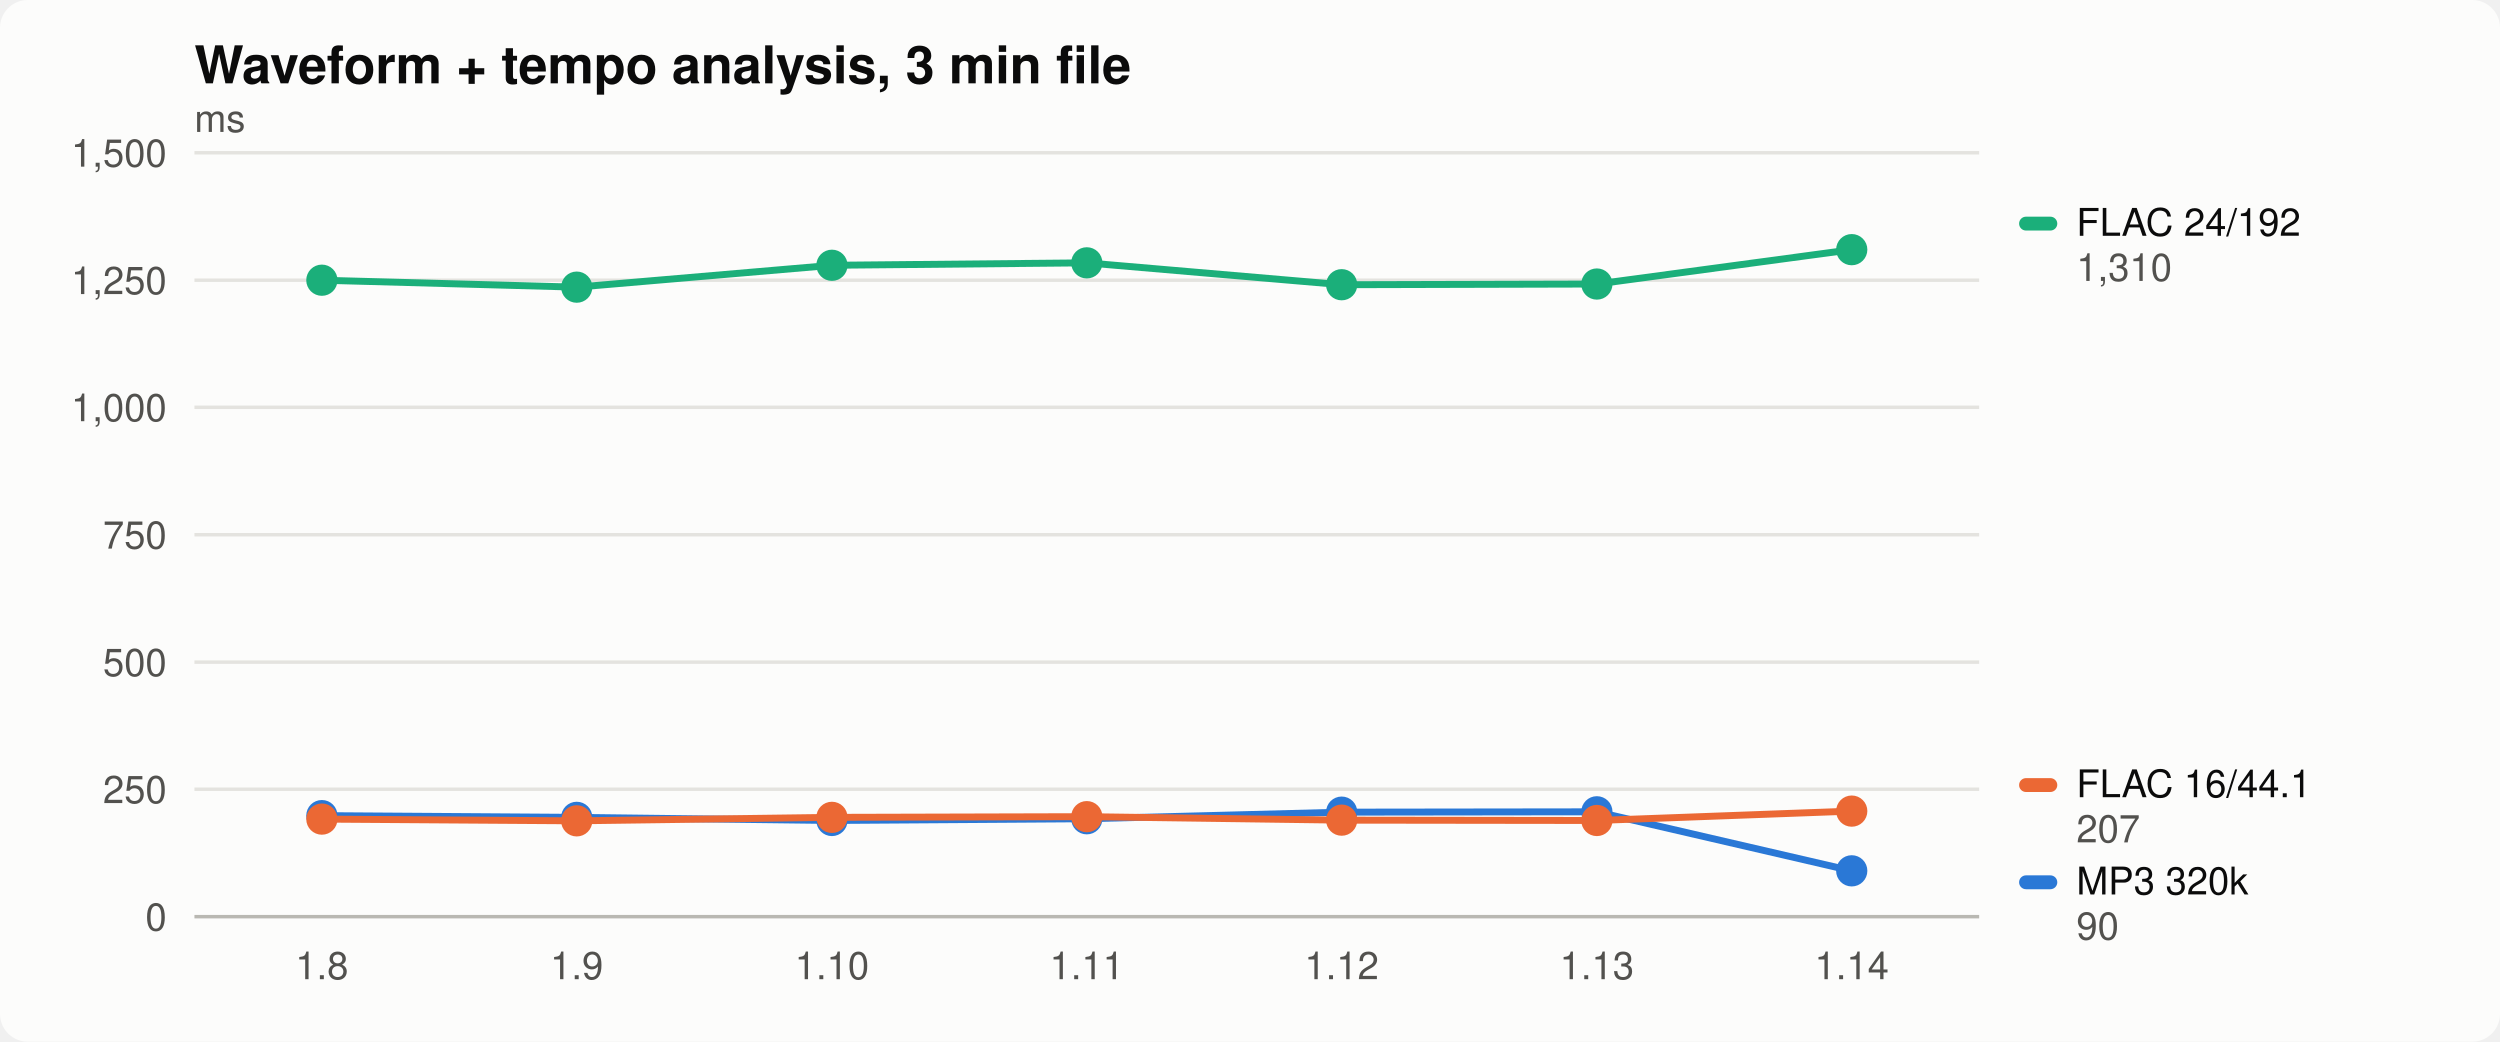
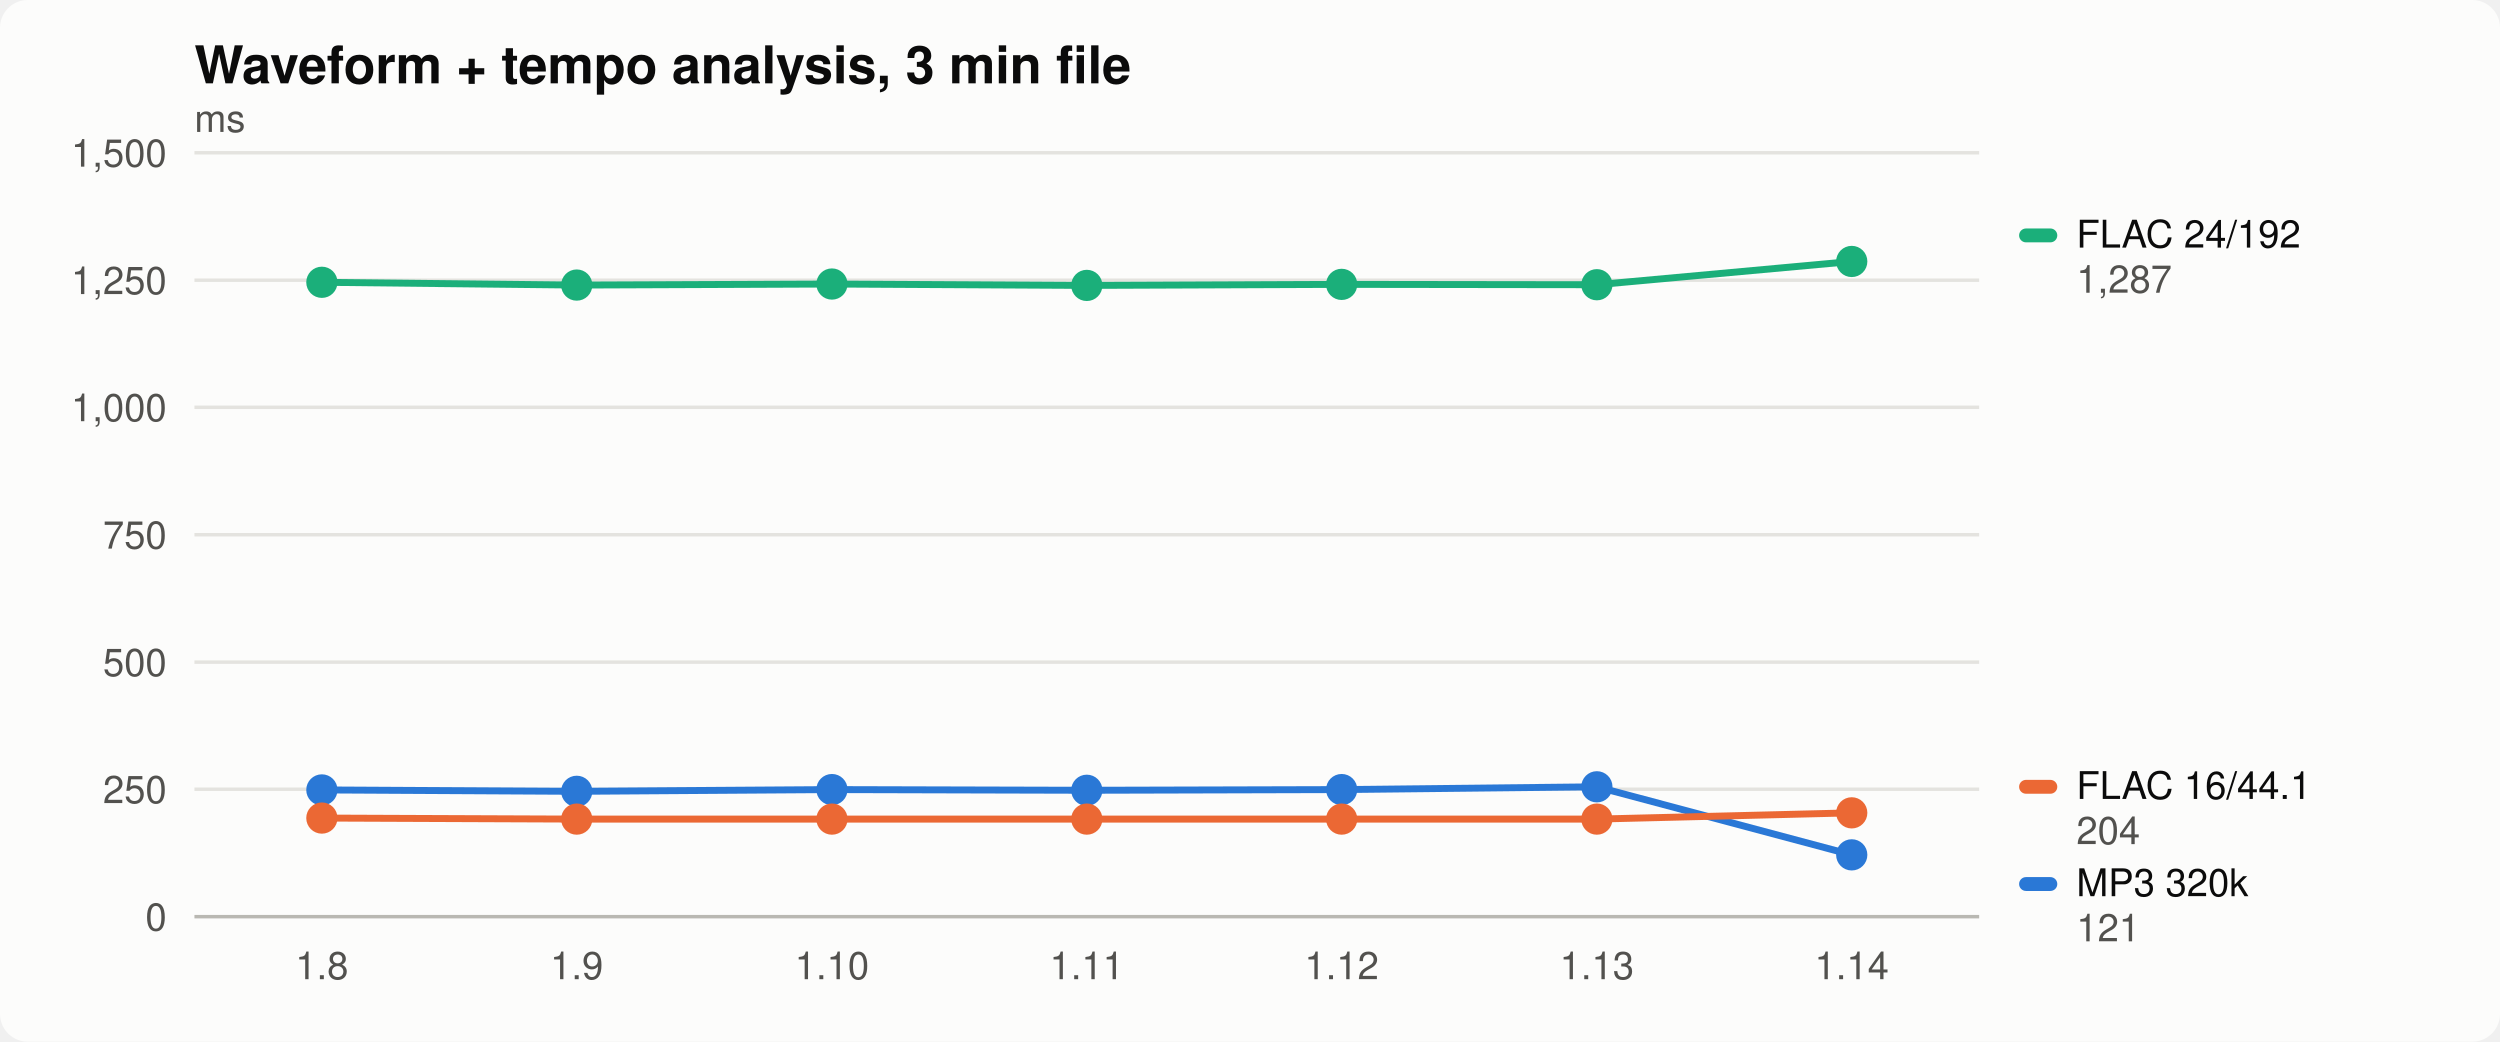
<svg xmlns="http://www.w3.org/2000/svg" viewBox="0 0 720 300" width="720" height="300" font-family="-apple-system,BlinkMacSystemFont,Segoe UI,Helvetica,Arial,sans-serif" role="img" aria-label="Waveform + tempo analysis, 3 min file">
  <style>.bg{fill:#fcfcfb}.t{fill:#0b0b0b}.m{fill:#52514e}.g{stroke:#e4e3df}.a{stroke:#b9b8b2}.s0{stroke:#2a78d6;fill:#2a78d6}.s1{stroke:#eb6834;fill:#eb6834}.s2{stroke:#1baf7a;fill:#1baf7a}.s3{stroke:#eda100;fill:#eda100}@media (prefers-color-scheme:dark){.bg{fill:#1a1a19}.t{fill:#ffffff}.m{fill:#c3c2b7}.g{stroke:#2f2f2d}.a{stroke:#555550}.s0{stroke:#3987e5;fill:#3987e5}.s1{stroke:#d95926;fill:#d95926}.s2{stroke:#199e70;fill:#199e70}.s3{stroke:#c98500;fill:#c98500}}.l{fill:none;stroke-width:2;stroke-linejoin:round;stroke-linecap:round}</style>
  <rect class="bg" width="720" height="300" rx="8" />
  <text class="t" x="56" y="24" font-size="15" font-weight="600">Waveform + tempo analysis, 3 min file</text>
  <text class="m" x="56" y="38" font-size="11">ms</text>
  <line class="a" x1="56" x2="570" y1="264.0" y2="264.0" />
  <text class="m" x="48" y="268.0" font-size="11" text-anchor="end">0</text>
  <line class="g" x1="56" x2="570" y1="227.3" y2="227.3" />
  <text class="m" x="48" y="231.3" font-size="11" text-anchor="end">250</text>
  <line class="g" x1="56" x2="570" y1="190.7" y2="190.7" />
  <text class="m" x="48" y="194.7" font-size="11" text-anchor="end">500</text>
  <line class="g" x1="56" x2="570" y1="154.0" y2="154.0" />
  <text class="m" x="48" y="158.0" font-size="11" text-anchor="end">750</text>
  <line class="g" x1="56" x2="570" y1="117.3" y2="117.3" />
  <text class="m" x="48" y="121.3" font-size="11" text-anchor="end">1,000</text>
  <line class="g" x1="56" x2="570" y1="80.7" y2="80.7" />
  <text class="m" x="48" y="84.7" font-size="11" text-anchor="end">1,250</text>
  <line class="g" x1="56" x2="570" y1="44.0" y2="44.0" />
  <text class="m" x="48" y="48.0" font-size="11" text-anchor="end">1,500</text>
  <text class="m" x="92.7" y="282" font-size="11" text-anchor="middle">1.8</text>
  <text class="m" x="166.1" y="282" font-size="11" text-anchor="middle">1.9</text>
  <text class="m" x="239.6" y="282" font-size="11" text-anchor="middle">1.10</text>
  <text class="m" x="313.0" y="282" font-size="11" text-anchor="middle">1.11</text>
  <text class="m" x="386.4" y="282" font-size="11" text-anchor="middle">1.12</text>
  <text class="m" x="459.9" y="282" font-size="11" text-anchor="middle">1.13</text>
  <text class="m" x="533.3" y="282" font-size="11" text-anchor="middle">1.14</text>
-   <path class="l s0" d="M92.7,234.9 L166.1,235.4 L239.6,236.3 L313.0,235.8 L386.4,233.9 L459.9,233.8 L533.3,250.8" />
-   <circle class="s0" cx="92.7" cy="234.9" r="4" stroke="none" />
-   <circle class="s0" cx="166.1" cy="235.4" r="4" stroke="none" />
-   <circle class="s0" cx="239.6" cy="236.3" r="4" stroke="none" />
-   <circle class="s0" cx="313.0" cy="235.8" r="4" stroke="none" />
-   <circle class="s0" cx="386.4" cy="233.9" r="4" stroke="none" />
-   <circle class="s0" cx="459.9" cy="233.8" r="4" stroke="none" />
-   <circle class="s0" cx="533.3" cy="250.8" r="4" stroke="none" />
-   <path class="l s1" d="M92.7,235.9 L166.1,236.4 L239.6,235.4 L313.0,235.2 L386.4,236.2 L459.9,236.3 L533.3,233.6" />
-   <circle class="s1" cx="92.7" cy="235.9" r="4" stroke="none" />
-   <circle class="s1" cx="166.1" cy="236.4" r="4" stroke="none" />
-   <circle class="s1" cx="239.6" cy="235.4" r="4" stroke="none" />
-   <circle class="s1" cx="313.0" cy="235.2" r="4" stroke="none" />
-   <circle class="s1" cx="386.4" cy="236.2" r="4" stroke="none" />
-   <circle class="s1" cx="459.9" cy="236.3" r="4" stroke="none" />
-   <circle class="s1" cx="533.3" cy="233.6" r="4" stroke="none" />
-   <path class="l s2" d="M92.7,80.7 L166.1,82.7 L239.6,76.4 L313.0,75.7 L386.4,82.0 L459.9,81.8 L533.3,71.9" />
-   <circle class="s2" cx="92.7" cy="80.7" r="4" stroke="none" />
-   <circle class="s2" cx="166.1" cy="82.7" r="4" stroke="none" />
-   <circle class="s2" cx="239.6" cy="76.4" r="4" stroke="none" />
-   <circle class="s2" cx="313.0" cy="75.7" r="4" stroke="none" />
-   <circle class="s2" cx="386.4" cy="82.0" r="4" stroke="none" />
-   <circle class="s2" cx="459.9" cy="81.8" r="4" stroke="none" />
-   <circle class="s2" cx="533.3" cy="71.9" r="4" stroke="none" />
-   <rect class="s2" x="582" y="62.9" width="10" height="3" rx="1.5" stroke="none" />
-   <text class="t" x="598" y="67.9" font-size="11">FLAC 24/192</text>
-   <text class="m" x="598" y="80.9" font-size="11">1,310</text>
-   <rect class="s1" x="582" y="224.6" width="10" height="3" rx="1.5" stroke="none" />
-   <text class="t" x="598" y="229.6" font-size="11">FLAC 16/44.1</text>
-   <text class="m" x="598" y="242.6" font-size="11">207</text>
-   <rect class="s0" x="582" y="252.6" width="10" height="3" rx="1.5" stroke="none" />
-   <text class="t" x="598" y="257.6" font-size="11">MP3 320k</text>
-   <text class="m" x="598" y="270.6" font-size="11">90</text>
+   <path class="l s0" d="M92.7,227.5 L166.1,227.9 L239.6,227.4 L313.0,227.6 L386.4,227.4 L459.9,226.6 L533.3,246.2" />
+   <circle class="s0" cx="92.7" cy="227.5" r="4" stroke="none" />
+   <circle class="s0" cx="166.1" cy="227.9" r="4" stroke="none" />
+   <circle class="s0" cx="239.6" cy="227.4" r="4" stroke="none" />
+   <circle class="s0" cx="313.0" cy="227.6" r="4" stroke="none" />
+   <circle class="s0" cx="386.4" cy="227.4" r="4" stroke="none" />
+   <circle class="s0" cx="459.9" cy="226.6" r="4" stroke="none" />
+   <circle class="s0" cx="533.3" cy="246.2" r="4" stroke="none" />
+   <path class="l s1" d="M92.7,235.6 L166.1,235.9 L239.6,235.9 L313.0,235.9 L386.4,235.9 L459.9,235.9 L533.3,234.1" />
+   <circle class="s1" cx="92.7" cy="235.6" r="4" stroke="none" />
+   <circle class="s1" cx="166.1" cy="235.9" r="4" stroke="none" />
+   <circle class="s1" cx="239.6" cy="235.9" r="4" stroke="none" />
+   <circle class="s1" cx="313.0" cy="235.9" r="4" stroke="none" />
+   <circle class="s1" cx="386.4" cy="235.9" r="4" stroke="none" />
+   <circle class="s1" cx="459.9" cy="235.9" r="4" stroke="none" />
+   <circle class="s1" cx="533.3" cy="234.1" r="4" stroke="none" />
+   <path class="l s2" d="M92.7,81.3 L166.1,82.1 L239.6,81.8 L313.0,82.2 L386.4,81.9 L459.9,82.0 L533.3,75.3" />
+   <circle class="s2" cx="92.7" cy="81.3" r="4" stroke="none" />
+   <circle class="s2" cx="166.1" cy="82.1" r="4" stroke="none" />
+   <circle class="s2" cx="239.6" cy="81.8" r="4" stroke="none" />
+   <circle class="s2" cx="313.0" cy="82.2" r="4" stroke="none" />
+   <circle class="s2" cx="386.4" cy="81.9" r="4" stroke="none" />
+   <circle class="s2" cx="459.9" cy="82.0" r="4" stroke="none" />
+   <circle class="s2" cx="533.3" cy="75.3" r="4" stroke="none" />
+   <rect class="s2" x="582" y="66.3" width="10" height="3" rx="1.5" stroke="none" />
+   <text class="t" x="598" y="71.3" font-size="11">FLAC 24/192</text>
+   <text class="m" x="598" y="84.3" font-size="11">1,287</text>
+   <rect class="s1" x="582" y="225.1" width="10" height="3" rx="1.5" stroke="none" />
+   <text class="t" x="598" y="230.1" font-size="11">FLAC 16/44.1</text>
+   <text class="m" x="598" y="243.1" font-size="11">204</text>
+   <rect class="s0" x="582" y="253.1" width="10" height="3" rx="1.5" stroke="none" />
+   <text class="t" x="598" y="258.1" font-size="11">MP3 320k</text>
+   <text class="m" x="598" y="271.1" font-size="11">121</text>
</svg>
